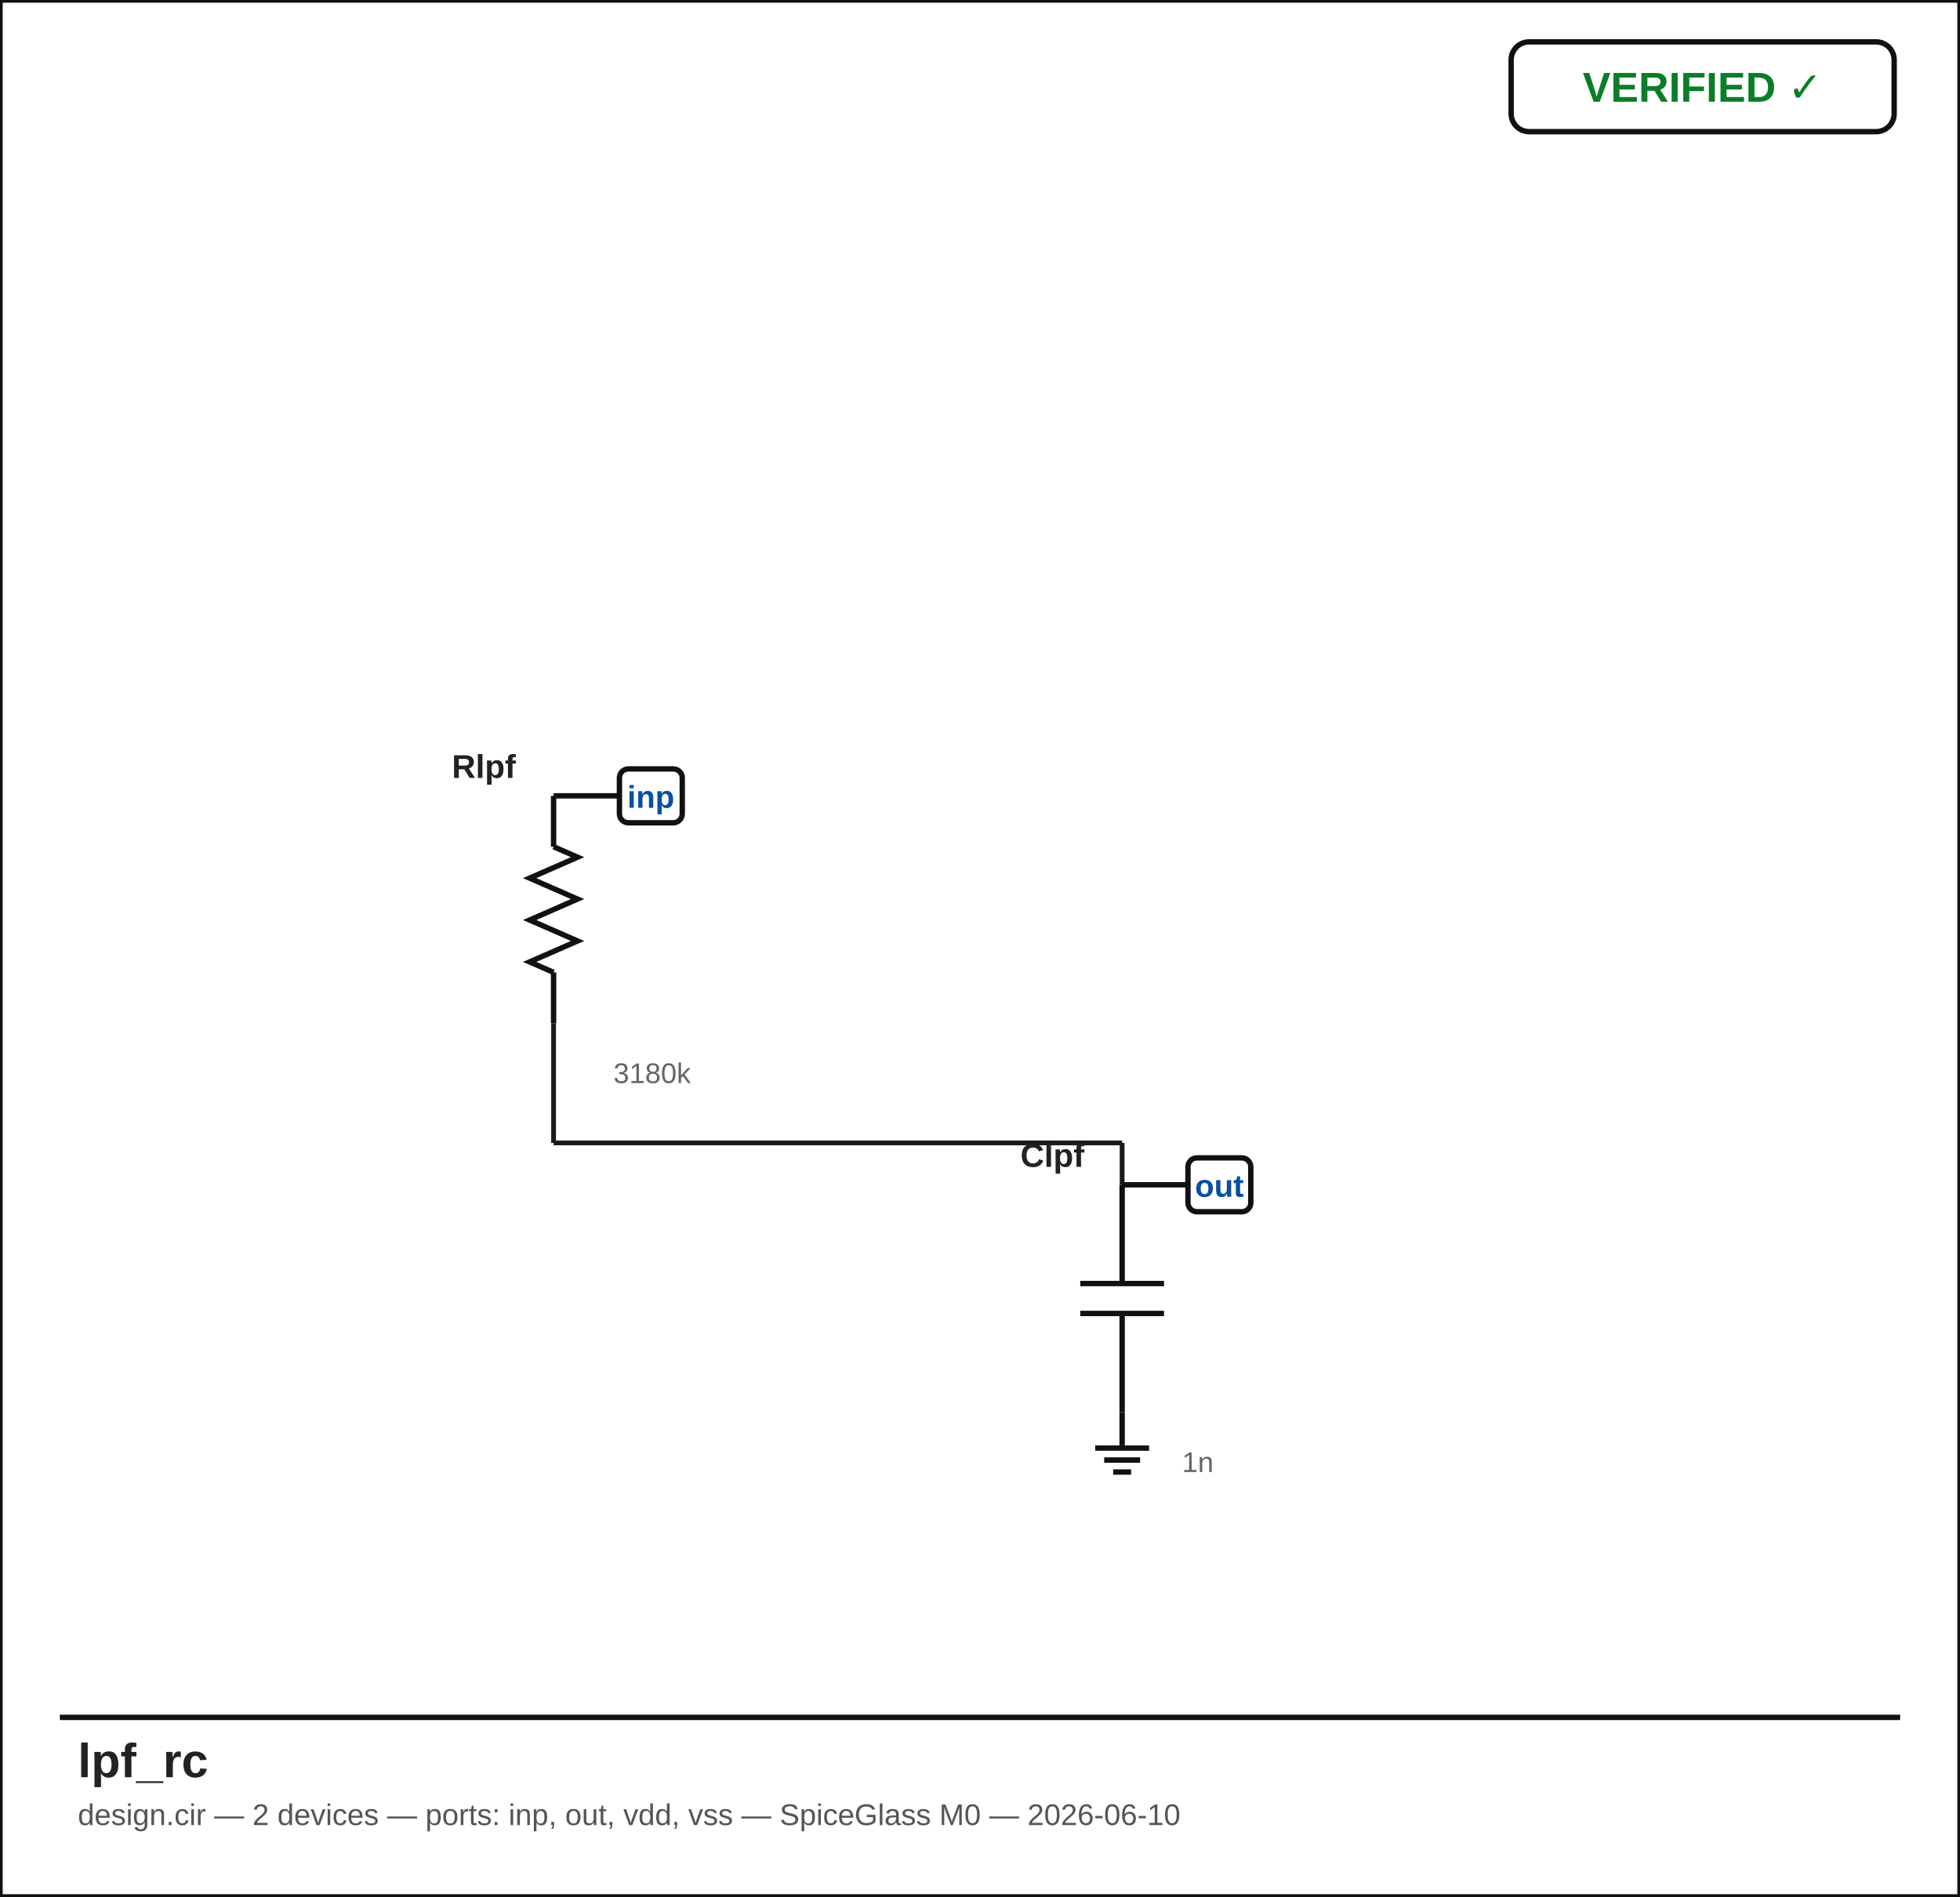
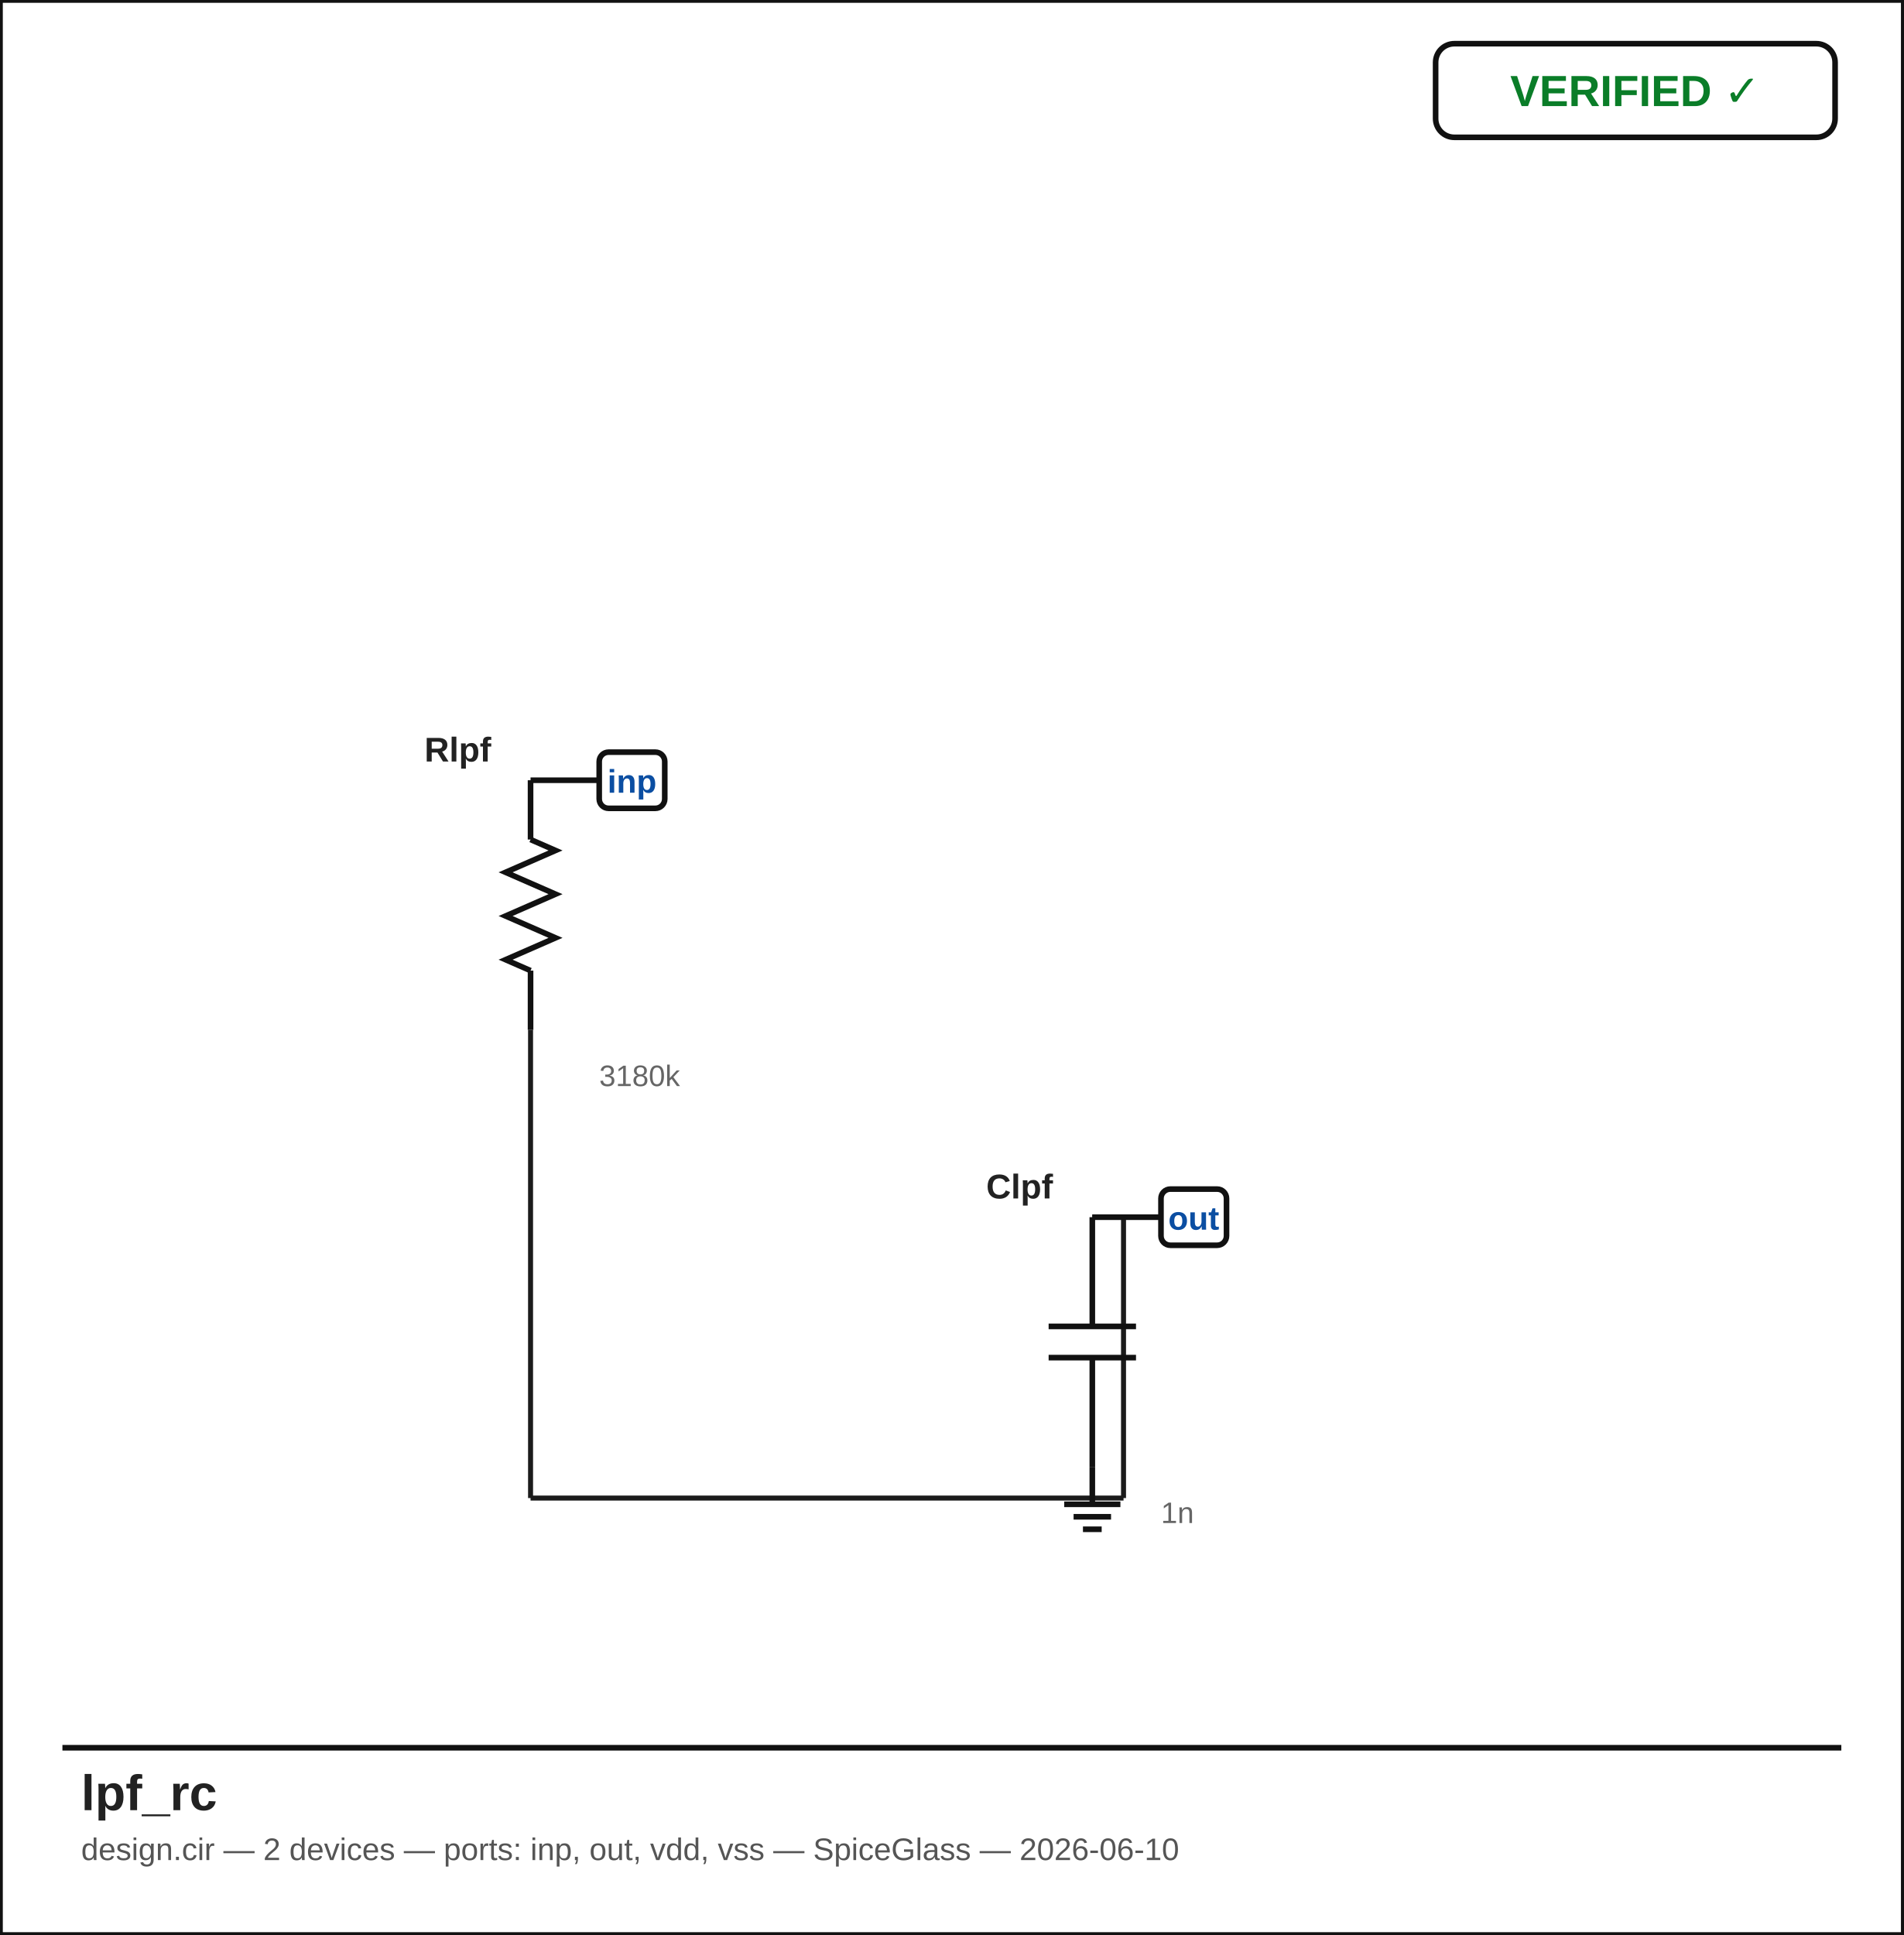
- <svg xmlns="http://www.w3.org/2000/svg" width="655" height="634" viewBox="0 0 655 634" font-family="Segoe UI, Arial, sans-serif">
+ <svg xmlns="http://www.w3.org/2000/svg" width="610" height="620" viewBox="0 0 610 620" font-family="Segoe UI, Arial, sans-serif">
  <style>
 line, polyline, path, rect, circle { stroke: #111111; stroke-width: 1.8; }
 .wire { stroke: #1b1b1b; stroke-width: 1.6; }
 text { stroke: none; fill: #222; font-size: 11px; }
 .name { font-weight: 600; font-size: 11px; }
 .param { fill: #666; font-size: 9.5px; }
 .pin { font-size: 9px; fill: #333; }
 .sym { font-size: 11px; font-weight: 700; }
 .boxmodel { font-size: 9.5px; fill: #555; font-style: italic; }
 .rail { font-size: 9px; fill: #444444; font-weight: 600; }
 .netlabel { font-size: 10.5px; fill: #a14d00; font-style: italic; }
 .port { font-size: 10.5px; fill: #0b4ea2; font-weight: 700; }
 .sectitle { font-size: 11px; fill: #8a7340; font-weight: 600; }
 .title { font-size: 16px; font-weight: 700; }
 .meta { font-size: 10px; fill: #555; }
</style>
-   <rect x="0" y="0" width="655" height="634" fill="white" stroke="none" />
-   <line class="wire" x1="185.0" y1="342.0" x2="185.0" y2="382.0" />
-   <line class="wire" x1="375.0" y1="396.0" x2="375.0" y2="382.0" />
-   <line class="wire" x1="185.0" y1="382.0" x2="375.0" y2="382.0" />
-   <line x1="185.0" y1="266.0" x2="207.0" y2="266.0" />
-   <rect x="207.0" y="257.0" width="21" height="18" rx="3" fill="white" stroke="#0b4ea2" stroke-width="1.4" />
-   <text x="217.5" y="270.0" text-anchor="middle" class="port">inp</text>
-   <line x1="375.0" y1="396.0" x2="397.0" y2="396.0" />
-   <rect x="397.0" y="387.0" width="21" height="18" rx="3" fill="white" stroke="#0b4ea2" stroke-width="1.4" />
-   <text x="407.5" y="400.0" text-anchor="middle" class="port">out</text>
-   <line x1="375.0" y1="472.0" x2="375.0" y2="484.0" />
-   <line x1="366.0" y1="484.0" x2="384.0" y2="484.0" stroke-width="2" />
-   <line x1="369.0" y1="488.0" x2="381.0" y2="488.0" stroke-width="2" />
-   <line x1="372.0" y1="492.0" x2="378.0" y2="492.0" stroke-width="2" />
-   <g transform="translate(185.0 304.0) scale(1 1)" fill="none">
-     <line x1="0" y1="-38" x2="0" y2="-21" />
-     <line x1="0" y1="21" x2="0" y2="38" />
+   <rect x="0" y="0" width="610" height="620" fill="white" stroke="none" />
+   <line class="wire" x1="170" y1="330" x2="170" y2="480" />
+   <line class="wire" x1="350" y1="390" x2="360" y2="390" />
+   <line class="wire" x1="360" y1="390" x2="360" y2="480" />
+   <line class="wire" x1="170" y1="480" x2="360" y2="480" />
+   <line x1="170" y1="250" x2="192" y2="250" />
+   <rect x="192" y="241" width="21" height="18" rx="3" fill="white" stroke="#0b4ea2" stroke-width="1.4" />
+   <text x="202.5" y="254" text-anchor="middle" class="port">inp</text>
+   <line x1="350" y1="390" x2="372" y2="390" />
+   <rect x="372" y="381" width="21" height="18" rx="3" fill="white" stroke="#0b4ea2" stroke-width="1.4" />
+   <text x="382.5" y="394" text-anchor="middle" class="port">out</text>
+   <line x1="350" y1="470" x2="350" y2="482" />
+   <line x1="341" y1="482" x2="359" y2="482" stroke-width="2" />
+   <line x1="344" y1="486" x2="356" y2="486" stroke-width="2" />
+   <line x1="347" y1="490" x2="353" y2="490" stroke-width="2" />
+   <g transform="translate(170 290) scale(1 1)" fill="none">
+     <line x1="0" y1="-40" x2="0" y2="-21" />
+     <line x1="0" y1="21" x2="0" y2="40" />
    <polyline points="0,-21 8,-17.5 -8,-10.5 8,-3.5 -8,3.5 8,10.5 -8,17.5 0,21" fill="none" stroke-width="2" />
  </g>
-   <text x="151.0" y="260.0" class="name">Rlpf</text>
-   <text x="205.0" y="362.0" class="param" text-anchor="start">3180k</text>
-   <g transform="translate(375.0 434.0) scale(1 1)" fill="none">
-     <line x1="0" y1="-38" x2="0" y2="-5" />
-     <line x1="0" y1="5" x2="0" y2="38" />
+   <text x="136" y="244" class="name">Rlpf</text>
+   <text x="192" y="348" class="param" text-anchor="start">3180k</text>
+   <g transform="translate(350 430) scale(1 1)" fill="none">
+     <line x1="0" y1="-40" x2="0" y2="-5" />
+     <line x1="0" y1="5" x2="0" y2="40" />
    <line x1="-14" y1="-5" x2="14" y2="-5" stroke-width="2.6" />
    <line x1="-14" y1="5" x2="14" y2="5" stroke-width="2.6" />
  </g>
-   <text x="341.0" y="390.0" class="name">Clpf</text>
-   <text x="395.0" y="492.0" class="param" text-anchor="start">1n</text>
-   <line x1="20" y1="574" x2="635.0" y2="574" stroke="#999" stroke-width="1" />
-   <text x="26" y="594" class="title">lpf_rc</text>
-   <text x="26" y="610" class="meta">design.cir — 2 devices — ports: inp, out, vdd, vss — SpiceGlass M0 — 2026-06-10</text>
-   <rect x="505.0" y="14" width="128" height="30" rx="6" fill="none" stroke="#0a7d28" stroke-width="2.4" />
-   <text x="569.0" y="34" text-anchor="middle" style="fill:#0a7d28;font-weight:800;font-size:14px">VERIFIED ✓</text>
+   <text x="316" y="384" class="name">Clpf</text>
+   <text x="372" y="488" class="param" text-anchor="start">1n</text>
+   <line x1="20" y1="560" x2="590" y2="560" stroke="#999" stroke-width="1" />
+   <text x="26" y="580" class="title">lpf_rc</text>
+   <text x="26" y="596" class="meta">design.cir — 2 devices — ports: inp, out, vdd, vss — SpiceGlass — 2026-06-10</text>
+   <rect x="460" y="14" width="128" height="30" rx="6" fill="none" stroke="#0a7d28" stroke-width="2.4" />
+   <text x="524" y="34" text-anchor="middle" style="fill:#0a7d28;font-weight:800;font-size:14px">VERIFIED ✓</text>
</svg>
